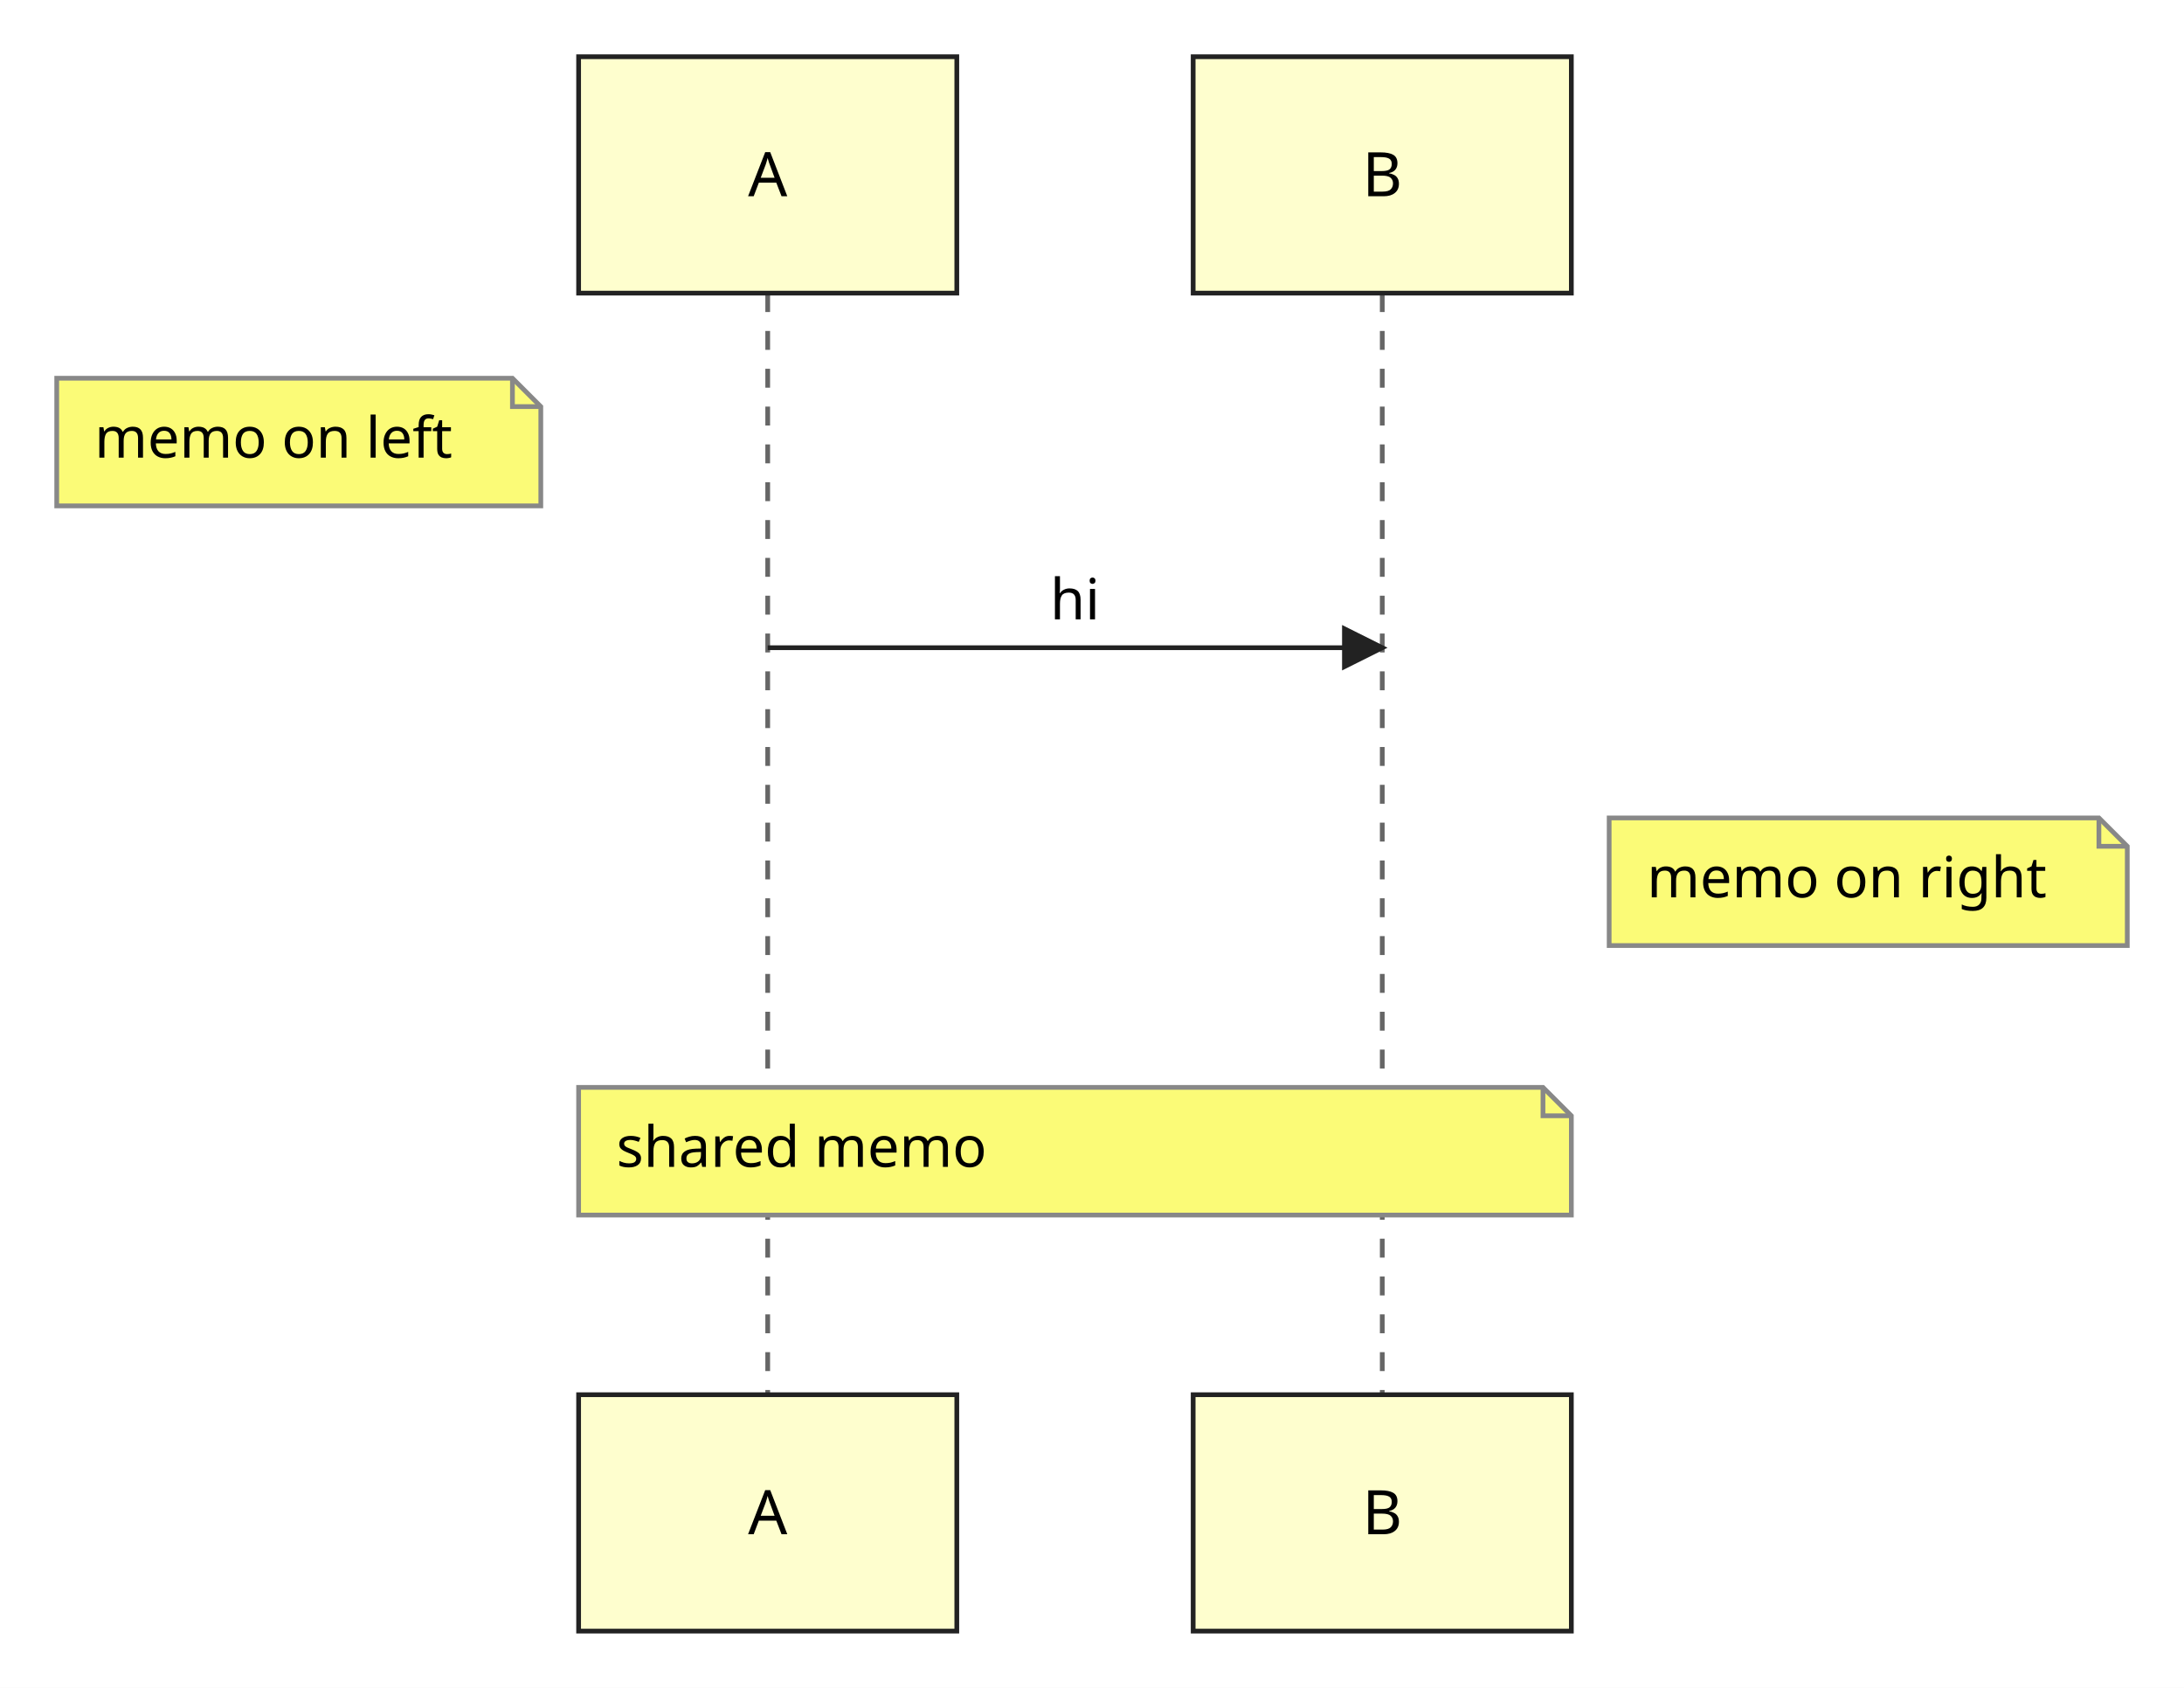
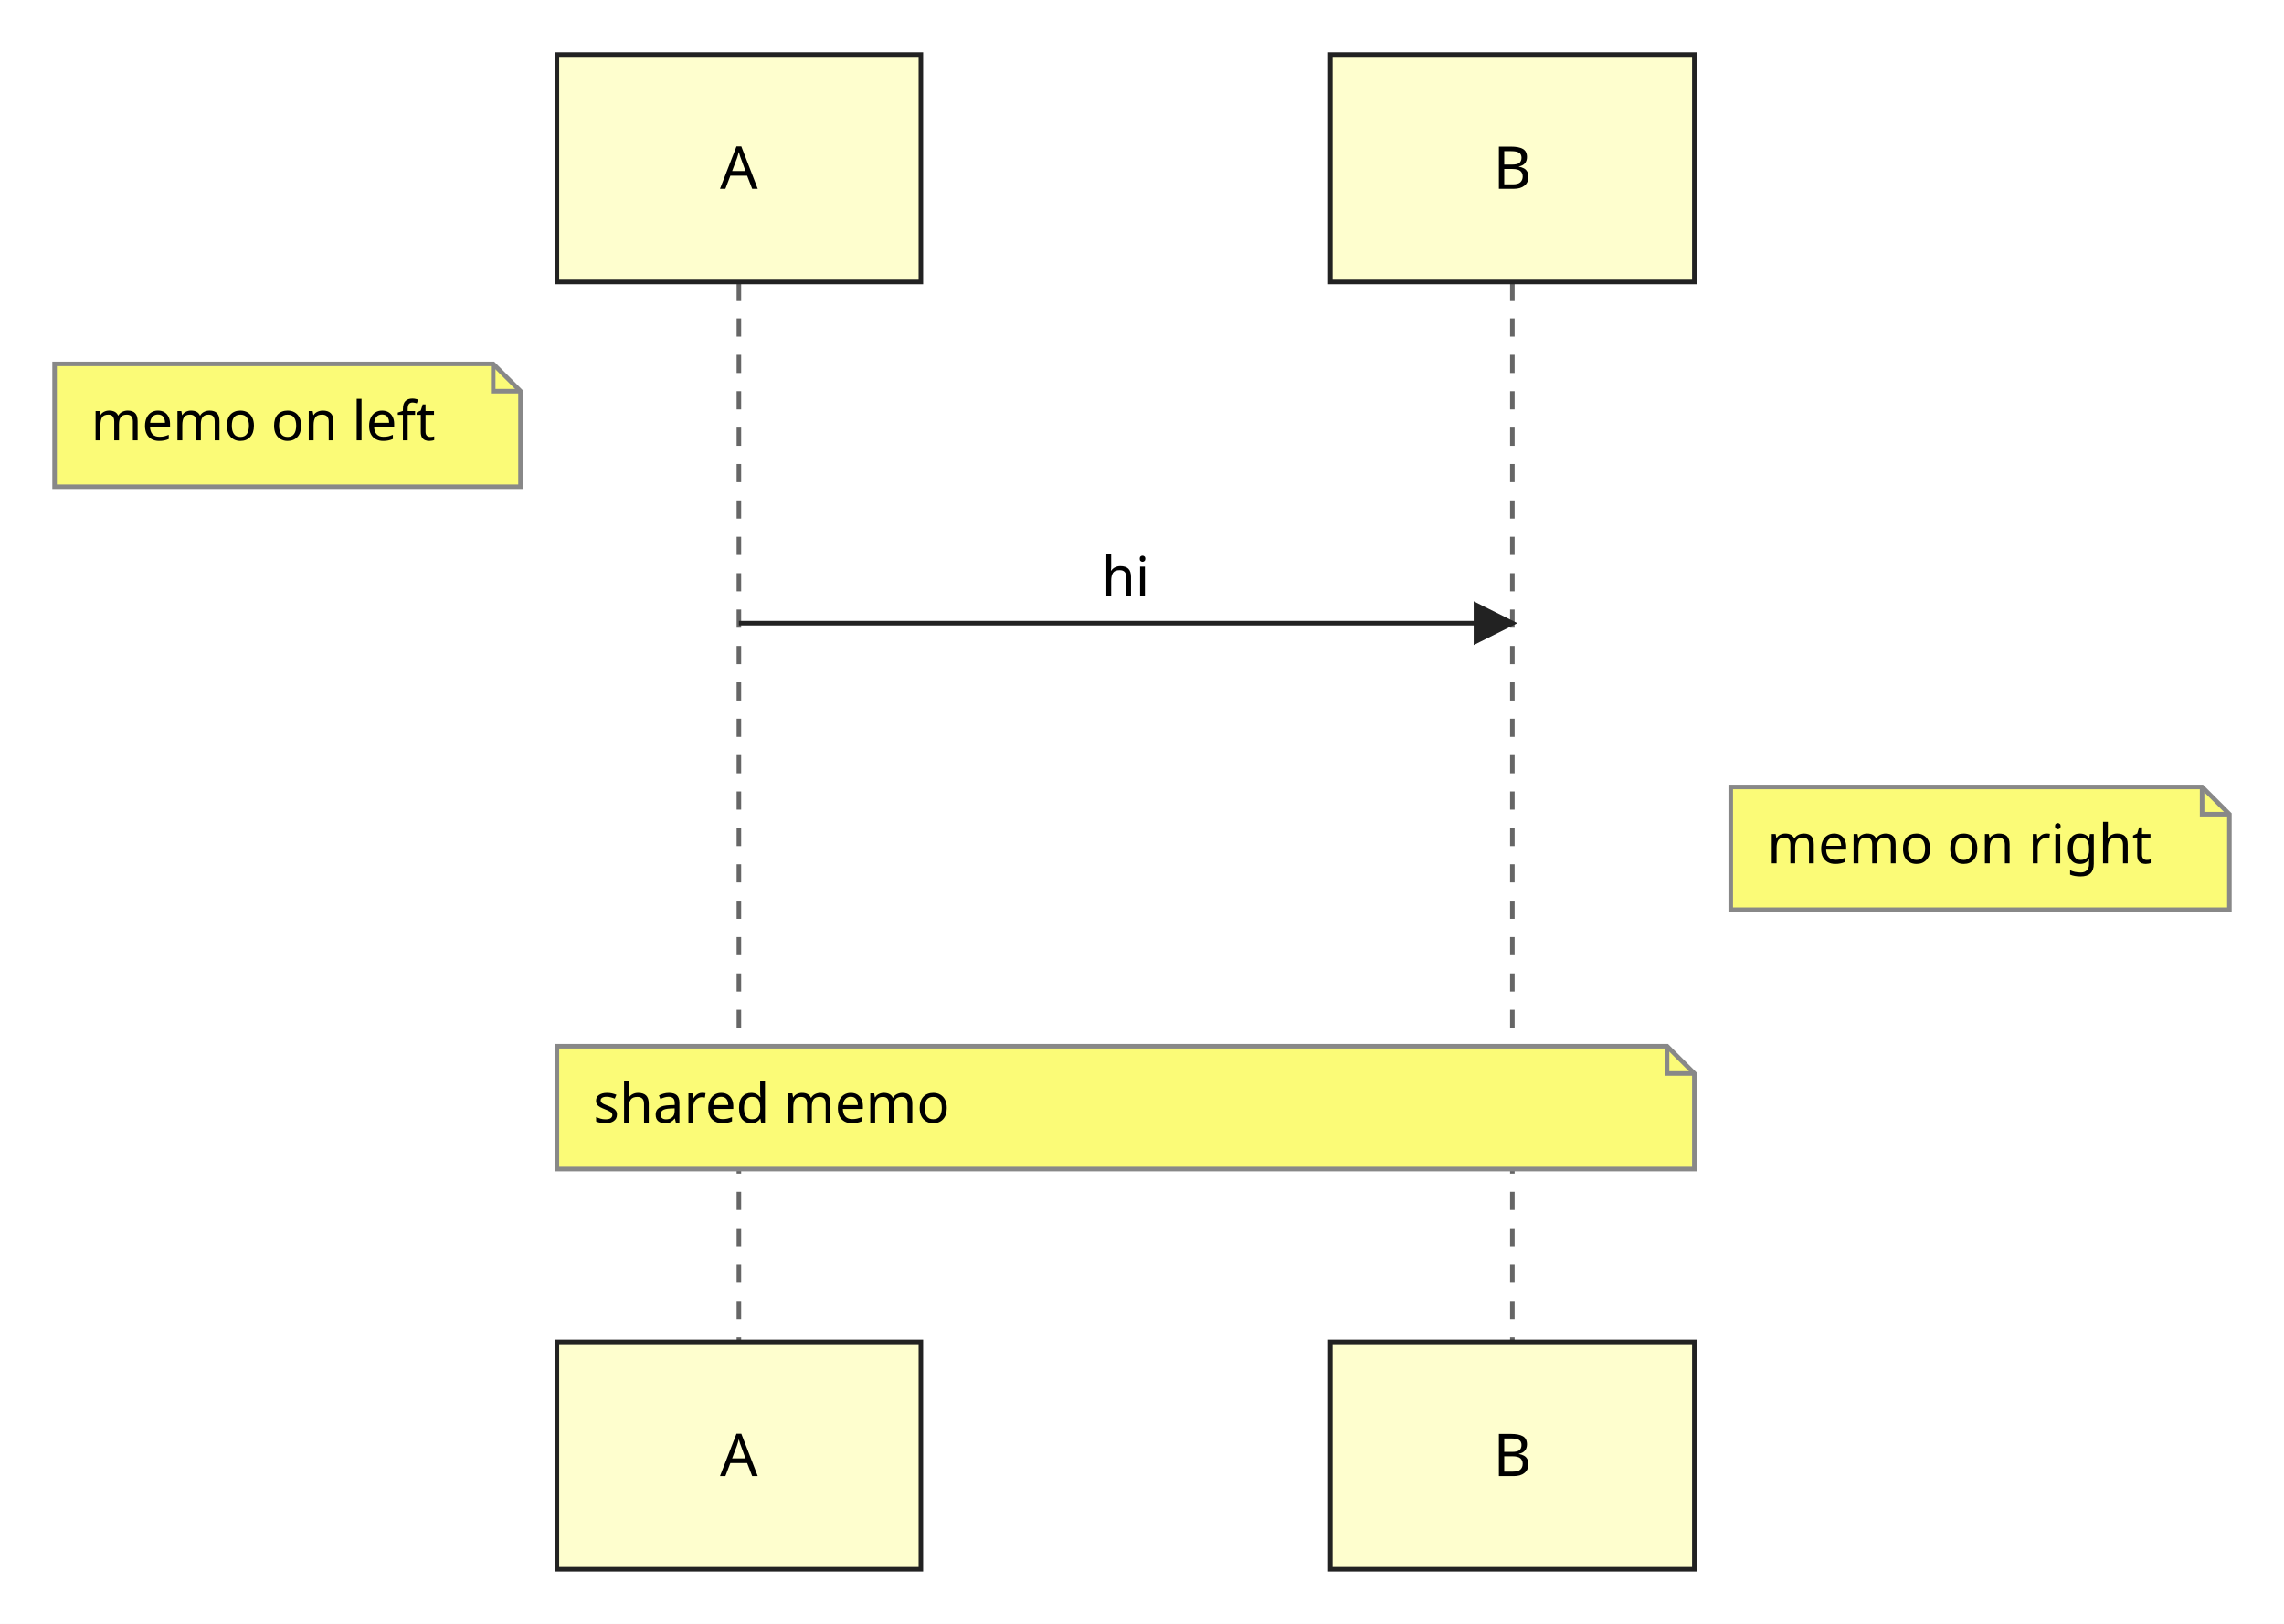
- <svg xmlns="http://www.w3.org/2000/svg" width="462" height="357" viewBox="0 0 462 357">
-   <rect x="0" y="0" width="462" height="357" fill="#fff" />
+ <svg xmlns="http://www.w3.org/2000/svg" width="502" height="357" viewBox="0 0 502 357">
+   <rect x="0" y="0" width="502" height="357" fill="#fff" />
  <line x1="162.4" y1="62" x2="162.4" y2="295" fill="none" stroke="#666" stroke-width="1" stroke-dasharray="4,4" />
-   <line x1="292.4" y1="62" x2="292.4" y2="295" fill="none" stroke="#666" stroke-width="1" stroke-dasharray="4,4" />
+   <line x1="332.4" y1="62" x2="332.4" y2="295" fill="none" stroke="#666" stroke-width="1" stroke-dasharray="4,4" />
  <polygon points="12,80 108.4,80 114.4,86 114.4,107 12,107" fill="#fbfb77" stroke="#888" stroke-width="1" />
  <polyline points="108.4,80 108.4,86 114.4,86" fill="none" stroke="#888" stroke-width="1" />
  <text x="20" y="96.8" text-anchor="start" dominant-baseline="alphabetic" font-family="sans-serif" font-size="12" fill="#000">memo on left</text>
-   <line x1="162.4" y1="137" x2="292.4" y2="137" fill="none" stroke="#222" stroke-width="1" />
-   <polygon points="292.4,137 284.4,133 284.4,141" fill="#222" stroke="#222" stroke-width="1" />
-   <text x="227.4" y="131" text-anchor="middle" dominant-baseline="alphabetic" font-family="sans-serif" font-size="12" fill="#000">hi</text>
-   <polygon points="340.4,173 444,173 450,179 450,200 340.4,200" fill="#fbfb77" stroke="#888" stroke-width="1" />
-   <polyline points="444,173 444,179 450,179" fill="none" stroke="#888" stroke-width="1" />
-   <text x="348.4" y="189.8" text-anchor="start" dominant-baseline="alphabetic" font-family="sans-serif" font-size="12" fill="#000">memo on right</text>
-   <polygon points="122.4,230 326.4,230 332.4,236 332.4,257 122.4,257" fill="#fbfb77" stroke="#888" stroke-width="1" />
-   <polyline points="326.4,230 326.4,236 332.4,236" fill="none" stroke="#888" stroke-width="1" />
+   <line x1="162.4" y1="137" x2="332.4" y2="137" fill="none" stroke="#222" stroke-width="1" />
+   <polygon points="332.4,137 324.4,133 324.4,141" fill="#222" stroke="#222" stroke-width="1" />
+   <text x="247.4" y="131" text-anchor="middle" dominant-baseline="alphabetic" font-family="sans-serif" font-size="12" fill="#000">hi</text>
+   <polygon points="380.4,173 484,173 490,179 490,200 380.4,200" fill="#fbfb77" stroke="#888" stroke-width="1" />
+   <polyline points="484,173 484,179 490,179" fill="none" stroke="#888" stroke-width="1" />
+   <text x="388.4" y="189.8" text-anchor="start" dominant-baseline="alphabetic" font-family="sans-serif" font-size="12" fill="#000">memo on right</text>
+   <polygon points="122.4,230 366.4,230 372.4,236 372.4,257 122.4,257" fill="#fbfb77" stroke="#888" stroke-width="1" />
+   <polyline points="366.4,230 366.4,236 372.4,236" fill="none" stroke="#888" stroke-width="1" />
  <text x="130.4" y="246.8" text-anchor="start" dominant-baseline="alphabetic" font-family="sans-serif" font-size="12" fill="#000">shared memo</text>
  <rect x="122.4" y="12" width="80" height="50" fill="#fefece" stroke="#222" stroke-width="1" />
  <text x="162.4" y="37" text-anchor="middle" dominant-baseline="middle" font-family="sans-serif" font-size="13" fill="#000">A</text>
  <rect x="122.4" y="295" width="80" height="50" fill="#fefece" stroke="#222" stroke-width="1" />
  <text x="162.4" y="320" text-anchor="middle" dominant-baseline="middle" font-family="sans-serif" font-size="13" fill="#000">A</text>
-   <rect x="252.4" y="12" width="80" height="50" fill="#fefece" stroke="#222" stroke-width="1" />
-   <text x="292.4" y="37" text-anchor="middle" dominant-baseline="middle" font-family="sans-serif" font-size="13" fill="#000">B</text>
-   <rect x="252.4" y="295" width="80" height="50" fill="#fefece" stroke="#222" stroke-width="1" />
-   <text x="292.4" y="320" text-anchor="middle" dominant-baseline="middle" font-family="sans-serif" font-size="13" fill="#000">B</text>
+   <rect x="292.4" y="12" width="80" height="50" fill="#fefece" stroke="#222" stroke-width="1" />
+   <text x="332.4" y="37" text-anchor="middle" dominant-baseline="middle" font-family="sans-serif" font-size="13" fill="#000">B</text>
+   <rect x="292.4" y="295" width="80" height="50" fill="#fefece" stroke="#222" stroke-width="1" />
+   <text x="332.4" y="320" text-anchor="middle" dominant-baseline="middle" font-family="sans-serif" font-size="13" fill="#000">B</text>
</svg>
